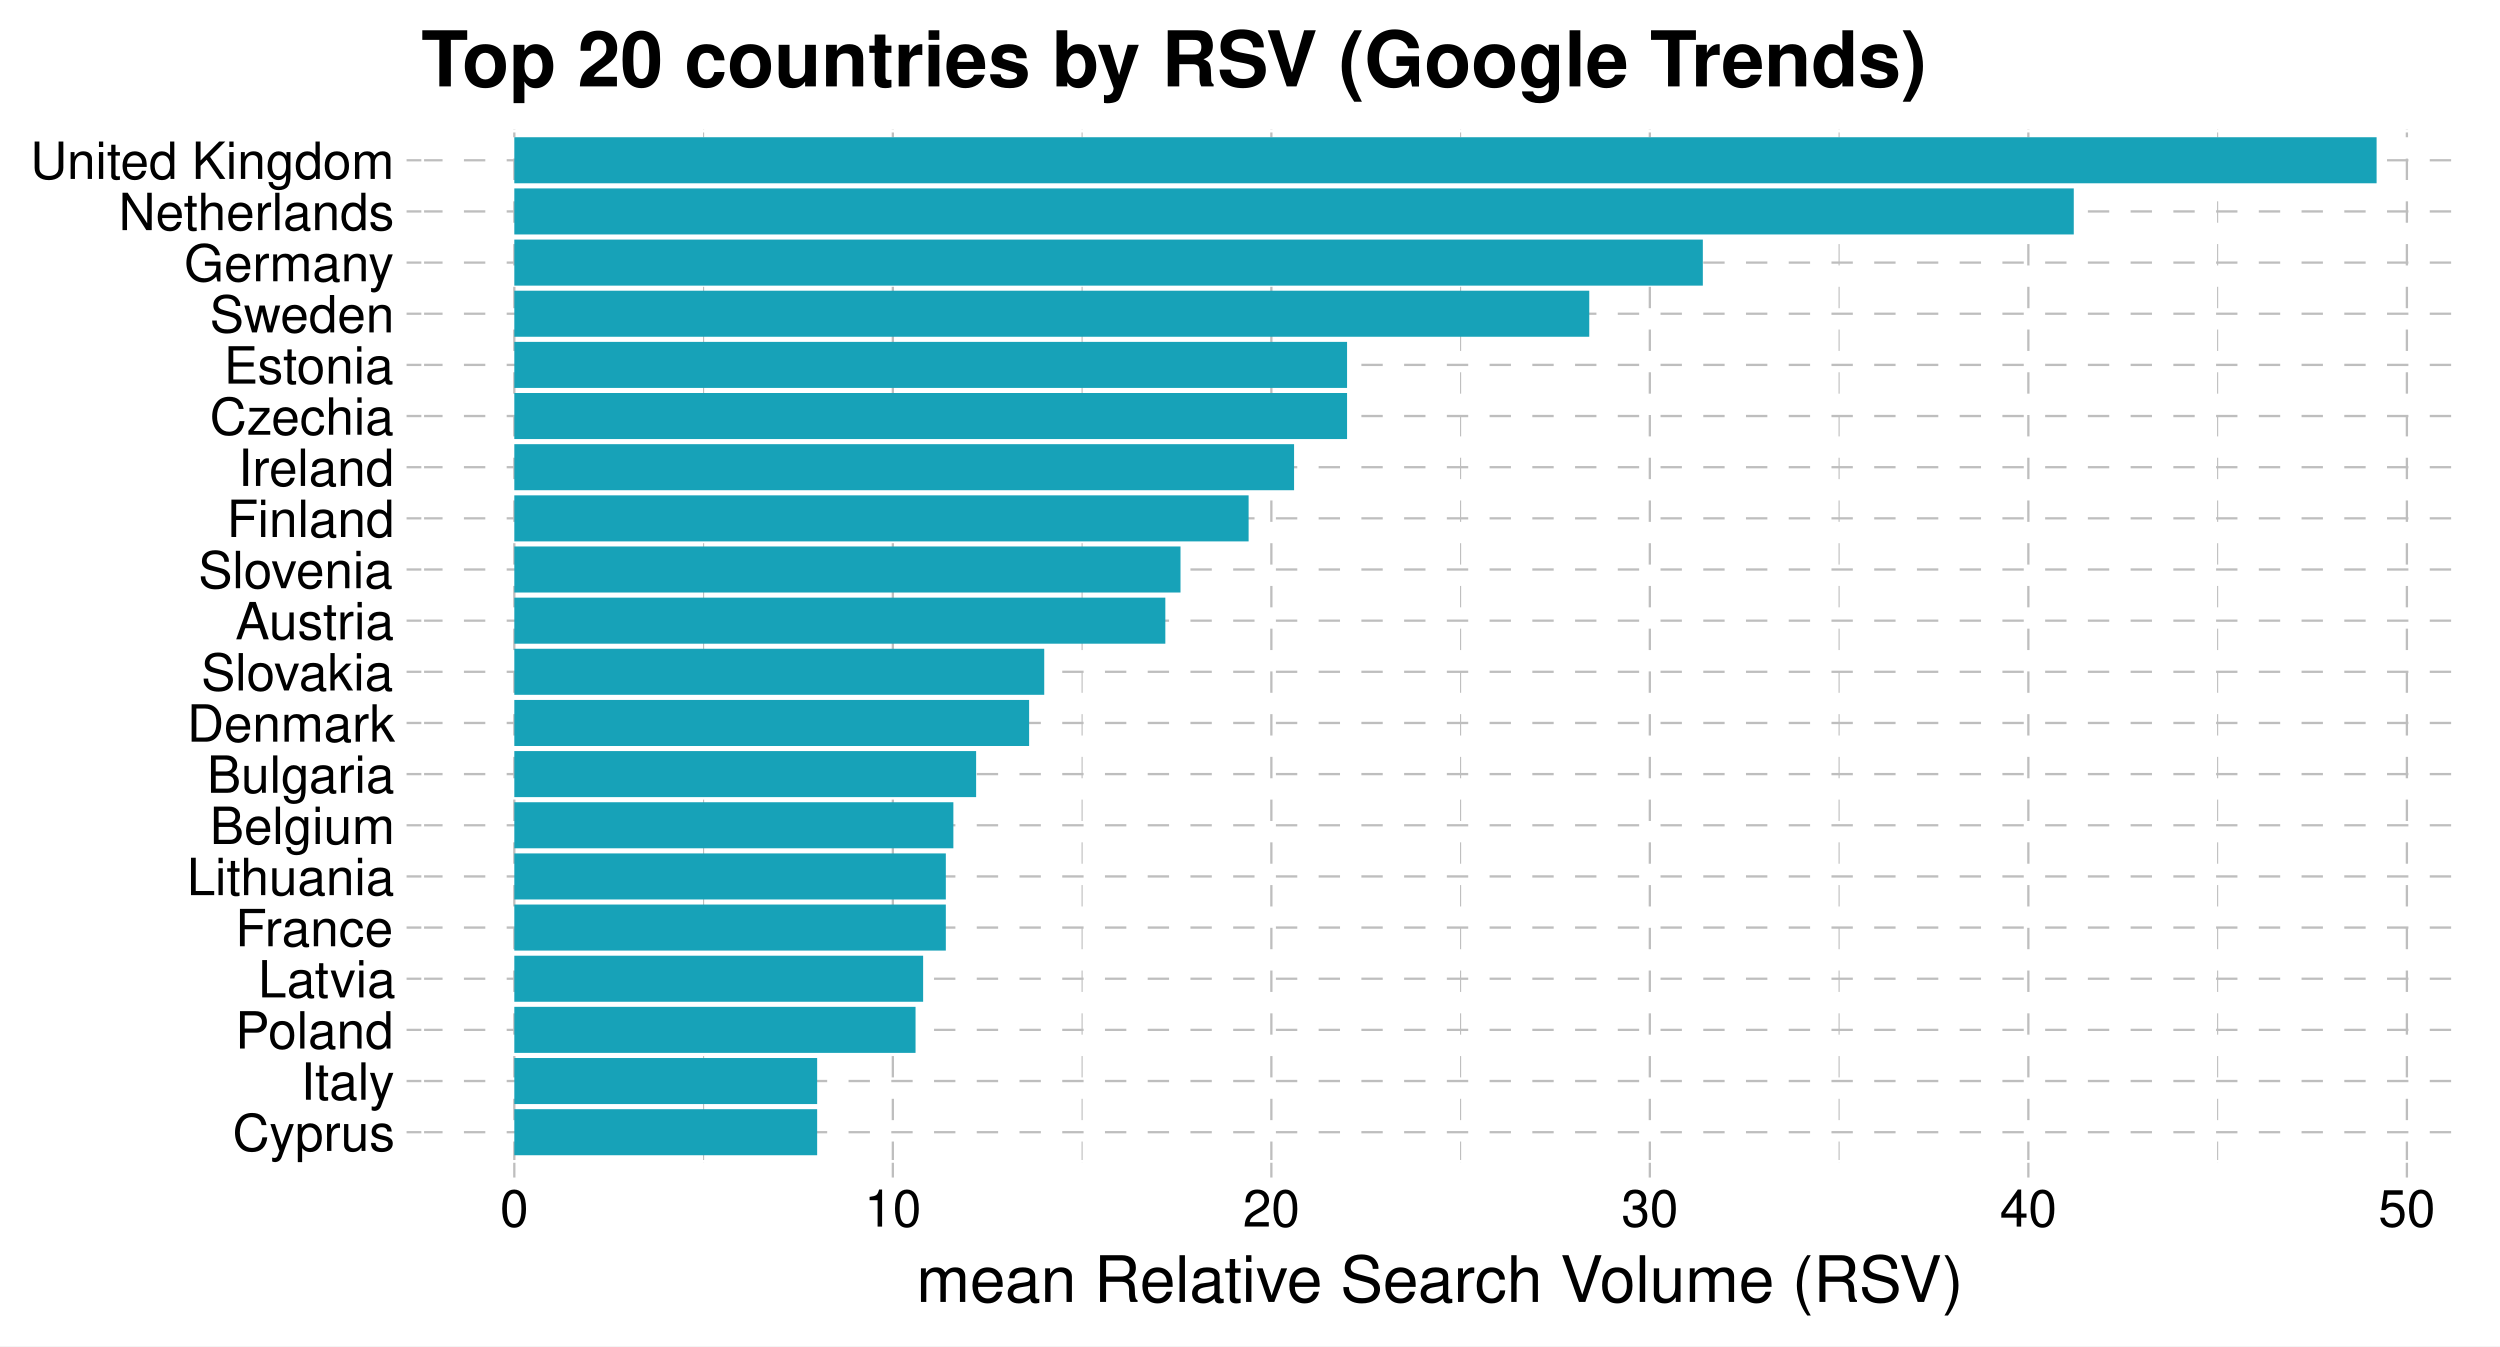
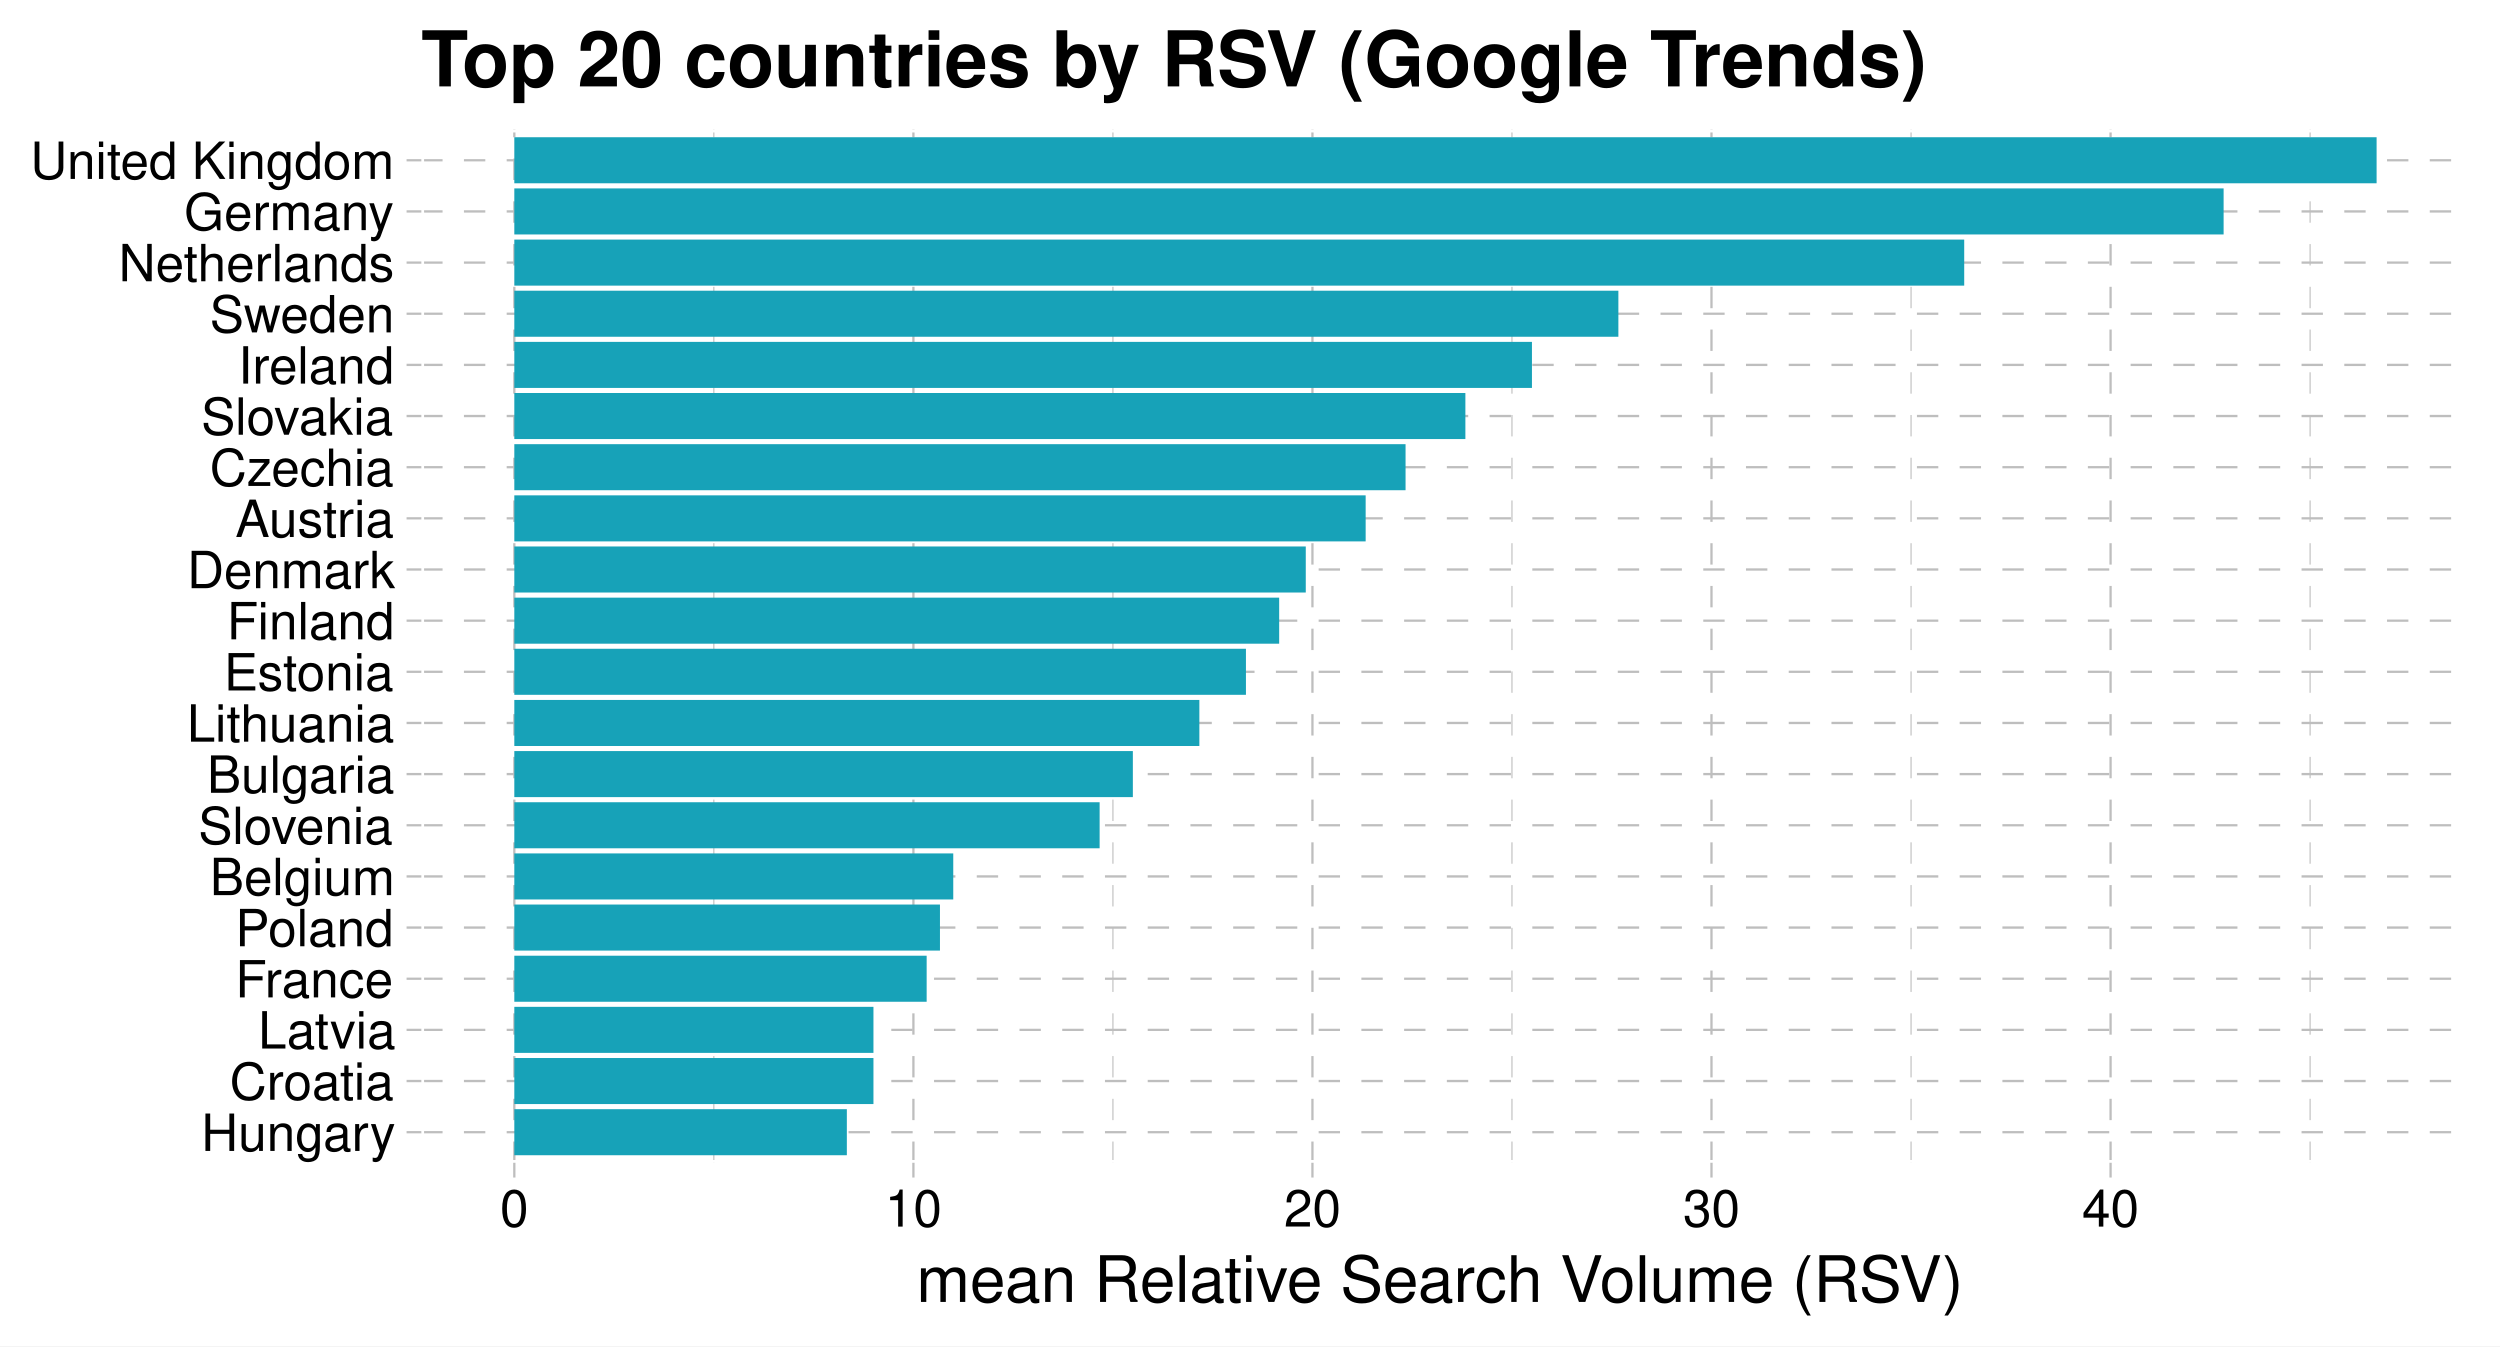
<svg xmlns="http://www.w3.org/2000/svg" viewBox="0 0 468.00 252.00">
  <defs>
    <style type="text/css">
    line, polyline, polygon, path, rect, circle {
      fill: none;
      stroke: #000000;
      stroke-linecap: round;
      stroke-linejoin: round;
      stroke-miterlimit: 10.00;
    }
  </style>
  </defs>
  <rect width="100%" height="100%" style="stroke: none; fill: #FFFFFF;" />
  <rect x="0.00" y="0.00" width="468.00" height="252.00" style="stroke-width: 1.07; stroke: none; fill: #FFFFFF;" />
  <defs>
    <clipPath id="cpNzguODV8NDYyLjMzfDIxNy42OXwyNC4yNg==">
      <rect x="78.85" y="24.26" width="383.48" height="193.43" />
    </clipPath>
  </defs>
  <rect x="78.85" y="24.26" width="383.48" height="193.43" style="stroke-width: 1.07; stroke: #FFFFFF;" clip-path="url(#cpNzguODV8NDYyLjMzfDIxNy42OXwyNC4yNg==)" />
-   <polyline points="131.71,217.69 131.71,24.26 " style="stroke-width: 0.21; stroke: #BEBEBE; stroke-dasharray: 4.00,4.00; stroke-linecap: butt;" clip-path="url(#cpNzguODV8NDYyLjMzfDIxNy42OXwyNC4yNg==)" />
-   <polyline points="202.57,217.69 202.57,24.26 " style="stroke-width: 0.21; stroke: #BEBEBE; stroke-dasharray: 4.00,4.00; stroke-linecap: butt;" clip-path="url(#cpNzguODV8NDYyLjMzfDIxNy42OXwyNC4yNg==)" />
-   <polyline points="273.42,217.69 273.42,24.26 " style="stroke-width: 0.21; stroke: #BEBEBE; stroke-dasharray: 4.00,4.00; stroke-linecap: butt;" clip-path="url(#cpNzguODV8NDYyLjMzfDIxNy42OXwyNC4yNg==)" />
-   <polyline points="344.28,217.69 344.28,24.26 " style="stroke-width: 0.21; stroke: #BEBEBE; stroke-dasharray: 4.00,4.00; stroke-linecap: butt;" clip-path="url(#cpNzguODV8NDYyLjMzfDIxNy42OXwyNC4yNg==)" />
-   <polyline points="415.14,217.69 415.14,24.26 " style="stroke-width: 0.21; stroke: #BEBEBE; stroke-dasharray: 4.00,4.00; stroke-linecap: butt;" clip-path="url(#cpNzguODV8NDYyLjMzfDIxNy42OXwyNC4yNg==)" />
+   <polyline points="133.63,217.69 133.63,24.26 " style="stroke-width: 0.21; stroke: #BEBEBE; stroke-dasharray: 4.00,4.00; stroke-linecap: butt;" clip-path="url(#cpNzguODV8NDYyLjMzfDIxNy42OXwyNC4yNg==)" />
+   <polyline points="208.34,217.69 208.34,24.26 " style="stroke-width: 0.21; stroke: #BEBEBE; stroke-dasharray: 4.00,4.00; stroke-linecap: butt;" clip-path="url(#cpNzguODV8NDYyLjMzfDIxNy42OXwyNC4yNg==)" />
+   <polyline points="283.04,217.69 283.04,24.26 " style="stroke-width: 0.21; stroke: #BEBEBE; stroke-dasharray: 4.00,4.00; stroke-linecap: butt;" clip-path="url(#cpNzguODV8NDYyLjMzfDIxNy42OXwyNC4yNg==)" />
+   <polyline points="357.75,217.69 357.75,24.26 " style="stroke-width: 0.21; stroke: #BEBEBE; stroke-dasharray: 4.00,4.00; stroke-linecap: butt;" clip-path="url(#cpNzguODV8NDYyLjMzfDIxNy42OXwyNC4yNg==)" />
+   <polyline points="432.45,217.69 432.45,24.26 " style="stroke-width: 0.21; stroke: #BEBEBE; stroke-dasharray: 4.00,4.00; stroke-linecap: butt;" clip-path="url(#cpNzguODV8NDYyLjMzfDIxNy42OXwyNC4yNg==)" />
  <polyline points="78.85,211.95 462.33,211.95 " style="stroke-width: 0.43; stroke: #BEBEBE; stroke-dasharray: 4.00,4.00; stroke-linecap: butt;" clip-path="url(#cpNzguODV8NDYyLjMzfDIxNy42OXwyNC4yNg==)" />
  <polyline points="78.85,202.37 462.33,202.37 " style="stroke-width: 0.43; stroke: #BEBEBE; stroke-dasharray: 4.00,4.00; stroke-linecap: butt;" clip-path="url(#cpNzguODV8NDYyLjMzfDIxNy42OXwyNC4yNg==)" />
  <polyline points="78.85,192.79 462.33,192.79 " style="stroke-width: 0.43; stroke: #BEBEBE; stroke-dasharray: 4.00,4.00; stroke-linecap: butt;" clip-path="url(#cpNzguODV8NDYyLjMzfDIxNy42OXwyNC4yNg==)" />
  <polyline points="78.85,183.22 462.33,183.22 " style="stroke-width: 0.43; stroke: #BEBEBE; stroke-dasharray: 4.00,4.00; stroke-linecap: butt;" clip-path="url(#cpNzguODV8NDYyLjMzfDIxNy42OXwyNC4yNg==)" />
  <polyline points="78.85,173.64 462.33,173.64 " style="stroke-width: 0.43; stroke: #BEBEBE; stroke-dasharray: 4.00,4.00; stroke-linecap: butt;" clip-path="url(#cpNzguODV8NDYyLjMzfDIxNy42OXwyNC4yNg==)" />
  <polyline points="78.85,164.07 462.33,164.07 " style="stroke-width: 0.43; stroke: #BEBEBE; stroke-dasharray: 4.00,4.00; stroke-linecap: butt;" clip-path="url(#cpNzguODV8NDYyLjMzfDIxNy42OXwyNC4yNg==)" />
  <polyline points="78.85,154.49 462.33,154.49 " style="stroke-width: 0.43; stroke: #BEBEBE; stroke-dasharray: 4.00,4.00; stroke-linecap: butt;" clip-path="url(#cpNzguODV8NDYyLjMzfDIxNy42OXwyNC4yNg==)" />
  <polyline points="78.85,144.91 462.33,144.91 " style="stroke-width: 0.43; stroke: #BEBEBE; stroke-dasharray: 4.00,4.00; stroke-linecap: butt;" clip-path="url(#cpNzguODV8NDYyLjMzfDIxNy42OXwyNC4yNg==)" />
  <polyline points="78.85,135.34 462.33,135.34 " style="stroke-width: 0.43; stroke: #BEBEBE; stroke-dasharray: 4.00,4.00; stroke-linecap: butt;" clip-path="url(#cpNzguODV8NDYyLjMzfDIxNy42OXwyNC4yNg==)" />
  <polyline points="78.85,125.76 462.33,125.76 " style="stroke-width: 0.43; stroke: #BEBEBE; stroke-dasharray: 4.00,4.00; stroke-linecap: butt;" clip-path="url(#cpNzguODV8NDYyLjMzfDIxNy42OXwyNC4yNg==)" />
  <polyline points="78.85,116.19 462.33,116.19 " style="stroke-width: 0.43; stroke: #BEBEBE; stroke-dasharray: 4.00,4.00; stroke-linecap: butt;" clip-path="url(#cpNzguODV8NDYyLjMzfDIxNy42OXwyNC4yNg==)" />
  <polyline points="78.85,106.61 462.33,106.61 " style="stroke-width: 0.43; stroke: #BEBEBE; stroke-dasharray: 4.00,4.00; stroke-linecap: butt;" clip-path="url(#cpNzguODV8NDYyLjMzfDIxNy42OXwyNC4yNg==)" />
  <polyline points="78.85,97.03 462.33,97.03 " style="stroke-width: 0.43; stroke: #BEBEBE; stroke-dasharray: 4.00,4.00; stroke-linecap: butt;" clip-path="url(#cpNzguODV8NDYyLjMzfDIxNy42OXwyNC4yNg==)" />
  <polyline points="78.85,87.46 462.33,87.46 " style="stroke-width: 0.43; stroke: #BEBEBE; stroke-dasharray: 4.00,4.00; stroke-linecap: butt;" clip-path="url(#cpNzguODV8NDYyLjMzfDIxNy42OXwyNC4yNg==)" />
  <polyline points="78.85,77.88 462.33,77.88 " style="stroke-width: 0.43; stroke: #BEBEBE; stroke-dasharray: 4.00,4.00; stroke-linecap: butt;" clip-path="url(#cpNzguODV8NDYyLjMzfDIxNy42OXwyNC4yNg==)" />
  <polyline points="78.85,68.31 462.33,68.31 " style="stroke-width: 0.43; stroke: #BEBEBE; stroke-dasharray: 4.00,4.00; stroke-linecap: butt;" clip-path="url(#cpNzguODV8NDYyLjMzfDIxNy42OXwyNC4yNg==)" />
  <polyline points="78.85,58.73 462.33,58.73 " style="stroke-width: 0.43; stroke: #BEBEBE; stroke-dasharray: 4.00,4.00; stroke-linecap: butt;" clip-path="url(#cpNzguODV8NDYyLjMzfDIxNy42OXwyNC4yNg==)" />
  <polyline points="78.85,49.16 462.33,49.16 " style="stroke-width: 0.43; stroke: #BEBEBE; stroke-dasharray: 4.00,4.00; stroke-linecap: butt;" clip-path="url(#cpNzguODV8NDYyLjMzfDIxNy42OXwyNC4yNg==)" />
  <polyline points="78.85,39.58 462.33,39.58 " style="stroke-width: 0.43; stroke: #BEBEBE; stroke-dasharray: 4.00,4.00; stroke-linecap: butt;" clip-path="url(#cpNzguODV8NDYyLjMzfDIxNy42OXwyNC4yNg==)" />
  <polyline points="78.85,30.00 462.33,30.00 " style="stroke-width: 0.43; stroke: #BEBEBE; stroke-dasharray: 4.00,4.00; stroke-linecap: butt;" clip-path="url(#cpNzguODV8NDYyLjMzfDIxNy42OXwyNC4yNg==)" />
  <polyline points="96.28,217.69 96.28,24.26 " style="stroke-width: 0.43; stroke: #BEBEBE; stroke-dasharray: 4.00,4.00; stroke-linecap: butt;" clip-path="url(#cpNzguODV8NDYyLjMzfDIxNy42OXwyNC4yNg==)" />
-   <polyline points="167.14,217.69 167.14,24.26 " style="stroke-width: 0.43; stroke: #BEBEBE; stroke-dasharray: 4.00,4.00; stroke-linecap: butt;" clip-path="url(#cpNzguODV8NDYyLjMzfDIxNy42OXwyNC4yNg==)" />
-   <polyline points="238.00,217.69 238.00,24.26 " style="stroke-width: 0.43; stroke: #BEBEBE; stroke-dasharray: 4.00,4.00; stroke-linecap: butt;" clip-path="url(#cpNzguODV8NDYyLjMzfDIxNy42OXwyNC4yNg==)" />
-   <polyline points="308.85,217.69 308.85,24.26 " style="stroke-width: 0.43; stroke: #BEBEBE; stroke-dasharray: 4.00,4.00; stroke-linecap: butt;" clip-path="url(#cpNzguODV8NDYyLjMzfDIxNy42OXwyNC4yNg==)" />
-   <polyline points="379.71,217.69 379.71,24.26 " style="stroke-width: 0.43; stroke: #BEBEBE; stroke-dasharray: 4.00,4.00; stroke-linecap: butt;" clip-path="url(#cpNzguODV8NDYyLjMzfDIxNy42OXwyNC4yNg==)" />
-   <polyline points="450.57,217.69 450.57,24.26 " style="stroke-width: 0.43; stroke: #BEBEBE; stroke-dasharray: 4.00,4.00; stroke-linecap: butt;" clip-path="url(#cpNzguODV8NDYyLjMzfDIxNy42OXwyNC4yNg==)" />
-   <rect x="96.28" y="207.64" width="56.69" height="8.62" style="stroke-width: 1.07; stroke: none; stroke-linecap: butt; fill: #17A2B8;" clip-path="url(#cpNzguODV8NDYyLjMzfDIxNy42OXwyNC4yNg==)" />
-   <rect x="96.28" y="198.06" width="56.69" height="8.62" style="stroke-width: 1.07; stroke: none; stroke-linecap: butt; fill: #17A2B8;" clip-path="url(#cpNzguODV8NDYyLjMzfDIxNy42OXwyNC4yNg==)" />
-   <rect x="96.28" y="188.48" width="75.11" height="8.62" style="stroke-width: 1.07; stroke: none; stroke-linecap: butt; fill: #17A2B8;" clip-path="url(#cpNzguODV8NDYyLjMzfDIxNy42OXwyNC4yNg==)" />
-   <rect x="96.28" y="178.91" width="76.53" height="8.62" style="stroke-width: 1.07; stroke: none; stroke-linecap: butt; fill: #17A2B8;" clip-path="url(#cpNzguODV8NDYyLjMzfDIxNy42OXwyNC4yNg==)" />
-   <rect x="96.28" y="169.33" width="80.78" height="8.62" style="stroke-width: 1.07; stroke: none; stroke-linecap: butt; fill: #17A2B8;" clip-path="url(#cpNzguODV8NDYyLjMzfDIxNy42OXwyNC4yNg==)" />
-   <rect x="96.28" y="159.76" width="80.78" height="8.62" style="stroke-width: 1.07; stroke: none; stroke-linecap: butt; fill: #17A2B8;" clip-path="url(#cpNzguODV8NDYyLjMzfDIxNy42OXwyNC4yNg==)" />
-   <rect x="96.28" y="150.18" width="82.19" height="8.62" style="stroke-width: 1.07; stroke: none; stroke-linecap: butt; fill: #17A2B8;" clip-path="url(#cpNzguODV8NDYyLjMzfDIxNy42OXwyNC4yNg==)" />
-   <rect x="96.28" y="140.60" width="86.45" height="8.62" style="stroke-width: 1.07; stroke: none; stroke-linecap: butt; fill: #17A2B8;" clip-path="url(#cpNzguODV8NDYyLjMzfDIxNy42OXwyNC4yNg==)" />
-   <rect x="96.28" y="131.03" width="96.37" height="8.62" style="stroke-width: 1.07; stroke: none; stroke-linecap: butt; fill: #17A2B8;" clip-path="url(#cpNzguODV8NDYyLjMzfDIxNy42OXwyNC4yNg==)" />
-   <rect x="96.28" y="121.45" width="99.20" height="8.62" style="stroke-width: 1.07; stroke: none; stroke-linecap: butt; fill: #17A2B8;" clip-path="url(#cpNzguODV8NDYyLjMzfDIxNy42OXwyNC4yNg==)" />
-   <rect x="96.28" y="111.88" width="121.87" height="8.62" style="stroke-width: 1.07; stroke: none; stroke-linecap: butt; fill: #17A2B8;" clip-path="url(#cpNzguODV8NDYyLjMzfDIxNy42OXwyNC4yNg==)" />
-   <rect x="96.28" y="102.30" width="124.71" height="8.62" style="stroke-width: 1.07; stroke: none; stroke-linecap: butt; fill: #17A2B8;" clip-path="url(#cpNzguODV8NDYyLjMzfDIxNy42OXwyNC4yNg==)" />
-   <rect x="96.28" y="92.73" width="137.46" height="8.62" style="stroke-width: 1.07; stroke: none; stroke-linecap: butt; fill: #17A2B8;" clip-path="url(#cpNzguODV8NDYyLjMzfDIxNy42OXwyNC4yNg==)" />
-   <rect x="96.28" y="83.15" width="145.97" height="8.62" style="stroke-width: 1.07; stroke: none; stroke-linecap: butt; fill: #17A2B8;" clip-path="url(#cpNzguODV8NDYyLjMzfDIxNy42OXwyNC4yNg==)" />
-   <rect x="96.28" y="73.57" width="155.89" height="8.62" style="stroke-width: 1.07; stroke: none; stroke-linecap: butt; fill: #17A2B8;" clip-path="url(#cpNzguODV8NDYyLjMzfDIxNy42OXwyNC4yNg==)" />
-   <rect x="96.28" y="64.00" width="155.89" height="8.62" style="stroke-width: 1.07; stroke: none; stroke-linecap: butt; fill: #17A2B8;" clip-path="url(#cpNzguODV8NDYyLjMzfDIxNy42OXwyNC4yNg==)" />
-   <rect x="96.28" y="54.42" width="201.23" height="8.62" style="stroke-width: 1.07; stroke: none; stroke-linecap: butt; fill: #17A2B8;" clip-path="url(#cpNzguODV8NDYyLjMzfDIxNy42OXwyNC4yNg==)" />
-   <rect x="96.28" y="44.85" width="222.49" height="8.62" style="stroke-width: 1.07; stroke: none; stroke-linecap: butt; fill: #17A2B8;" clip-path="url(#cpNzguODV8NDYyLjMzfDIxNy42OXwyNC4yNg==)" />
-   <rect x="96.28" y="35.27" width="291.93" height="8.62" style="stroke-width: 1.07; stroke: none; stroke-linecap: butt; fill: #17A2B8;" clip-path="url(#cpNzguODV8NDYyLjMzfDIxNy42OXwyNC4yNg==)" />
+   <polyline points="170.99,217.69 170.99,24.26 " style="stroke-width: 0.43; stroke: #BEBEBE; stroke-dasharray: 4.00,4.00; stroke-linecap: butt;" clip-path="url(#cpNzguODV8NDYyLjMzfDIxNy42OXwyNC4yNg==)" />
+   <polyline points="245.69,217.69 245.69,24.26 " style="stroke-width: 0.43; stroke: #BEBEBE; stroke-dasharray: 4.00,4.00; stroke-linecap: butt;" clip-path="url(#cpNzguODV8NDYyLjMzfDIxNy42OXwyNC4yNg==)" />
+   <polyline points="320.39,217.69 320.39,24.26 " style="stroke-width: 0.43; stroke: #BEBEBE; stroke-dasharray: 4.00,4.00; stroke-linecap: butt;" clip-path="url(#cpNzguODV8NDYyLjMzfDIxNy42OXwyNC4yNg==)" />
+   <polyline points="395.10,217.69 395.10,24.26 " style="stroke-width: 0.43; stroke: #BEBEBE; stroke-dasharray: 4.00,4.00; stroke-linecap: butt;" clip-path="url(#cpNzguODV8NDYyLjMzfDIxNy42OXwyNC4yNg==)" />
+   <rect x="96.28" y="207.64" width="62.25" height="8.62" style="stroke-width: 1.07; stroke: none; stroke-linecap: butt; fill: #17A2B8;" clip-path="url(#cpNzguODV8NDYyLjMzfDIxNy42OXwyNC4yNg==)" />
+   <rect x="96.28" y="198.06" width="67.23" height="8.62" style="stroke-width: 1.07; stroke: none; stroke-linecap: butt; fill: #17A2B8;" clip-path="url(#cpNzguODV8NDYyLjMzfDIxNy42OXwyNC4yNg==)" />
+   <rect x="96.28" y="188.48" width="67.23" height="8.62" style="stroke-width: 1.07; stroke: none; stroke-linecap: butt; fill: #17A2B8;" clip-path="url(#cpNzguODV8NDYyLjMzfDIxNy42OXwyNC4yNg==)" />
+   <rect x="96.28" y="178.91" width="77.19" height="8.62" style="stroke-width: 1.07; stroke: none; stroke-linecap: butt; fill: #17A2B8;" clip-path="url(#cpNzguODV8NDYyLjMzfDIxNy42OXwyNC4yNg==)" />
+   <rect x="96.28" y="169.33" width="79.68" height="8.62" style="stroke-width: 1.07; stroke: none; stroke-linecap: butt; fill: #17A2B8;" clip-path="url(#cpNzguODV8NDYyLjMzfDIxNy42OXwyNC4yNg==)" />
+   <rect x="96.28" y="159.76" width="82.17" height="8.62" style="stroke-width: 1.07; stroke: none; stroke-linecap: butt; fill: #17A2B8;" clip-path="url(#cpNzguODV8NDYyLjMzfDIxNy42OXwyNC4yNg==)" />
+   <rect x="96.28" y="150.18" width="109.57" height="8.62" style="stroke-width: 1.07; stroke: none; stroke-linecap: butt; fill: #17A2B8;" clip-path="url(#cpNzguODV8NDYyLjMzfDIxNy42OXwyNC4yNg==)" />
+   <rect x="96.28" y="140.60" width="115.79" height="8.62" style="stroke-width: 1.07; stroke: none; stroke-linecap: butt; fill: #17A2B8;" clip-path="url(#cpNzguODV8NDYyLjMzfDIxNy42OXwyNC4yNg==)" />
+   <rect x="96.28" y="131.03" width="128.24" height="8.62" style="stroke-width: 1.07; stroke: none; stroke-linecap: butt; fill: #17A2B8;" clip-path="url(#cpNzguODV8NDYyLjMzfDIxNy42OXwyNC4yNg==)" />
+   <rect x="96.28" y="121.45" width="136.96" height="8.62" style="stroke-width: 1.07; stroke: none; stroke-linecap: butt; fill: #17A2B8;" clip-path="url(#cpNzguODV8NDYyLjMzfDIxNy42OXwyNC4yNg==)" />
+   <rect x="96.28" y="111.88" width="143.18" height="8.62" style="stroke-width: 1.07; stroke: none; stroke-linecap: butt; fill: #17A2B8;" clip-path="url(#cpNzguODV8NDYyLjMzfDIxNy42OXwyNC4yNg==)" />
+   <rect x="96.28" y="102.30" width="148.16" height="8.62" style="stroke-width: 1.07; stroke: none; stroke-linecap: butt; fill: #17A2B8;" clip-path="url(#cpNzguODV8NDYyLjMzfDIxNy42OXwyNC4yNg==)" />
+   <rect x="96.28" y="92.73" width="159.37" height="8.62" style="stroke-width: 1.07; stroke: none; stroke-linecap: butt; fill: #17A2B8;" clip-path="url(#cpNzguODV8NDYyLjMzfDIxNy42OXwyNC4yNg==)" />
+   <rect x="96.28" y="83.15" width="166.84" height="8.62" style="stroke-width: 1.07; stroke: none; stroke-linecap: butt; fill: #17A2B8;" clip-path="url(#cpNzguODV8NDYyLjMzfDIxNy42OXwyNC4yNg==)" />
+   <rect x="96.28" y="73.57" width="178.04" height="8.62" style="stroke-width: 1.07; stroke: none; stroke-linecap: butt; fill: #17A2B8;" clip-path="url(#cpNzguODV8NDYyLjMzfDIxNy42OXwyNC4yNg==)" />
+   <rect x="96.28" y="64.00" width="190.50" height="8.62" style="stroke-width: 1.07; stroke: none; stroke-linecap: butt; fill: #17A2B8;" clip-path="url(#cpNzguODV8NDYyLjMzfDIxNy42OXwyNC4yNg==)" />
+   <rect x="96.28" y="54.42" width="206.68" height="8.62" style="stroke-width: 1.07; stroke: none; stroke-linecap: butt; fill: #17A2B8;" clip-path="url(#cpNzguODV8NDYyLjMzfDIxNy42OXwyNC4yNg==)" />
+   <rect x="96.28" y="44.85" width="271.42" height="8.62" style="stroke-width: 1.07; stroke: none; stroke-linecap: butt; fill: #17A2B8;" clip-path="url(#cpNzguODV8NDYyLjMzfDIxNy42OXwyNC4yNg==)" />
+   <rect x="96.28" y="35.27" width="319.98" height="8.62" style="stroke-width: 1.07; stroke: none; stroke-linecap: butt; fill: #17A2B8;" clip-path="url(#cpNzguODV8NDYyLjMzfDIxNy42OXwyNC4yNg==)" />
  <rect x="96.28" y="25.69" width="348.62" height="8.62" style="stroke-width: 1.07; stroke: none; stroke-linecap: butt; fill: #17A2B8;" clip-path="url(#cpNzguODV8NDYyLjMzfDIxNy42OXwyNC4yNg==)" />
  <rect x="78.85" y="24.26" width="383.48" height="193.43" style="stroke-width: 1.07; stroke: #FFFFFF;" clip-path="url(#cpNzguODV8NDYyLjMzfDIxNy42OXwyNC4yNg==)" />
  <defs>
    <clipPath id="cpMC4wMHw0NjguMDB8MjUyLjAwfDAuMDA=">
      <rect x="0.00" y="0.00" width="468.00" height="252.00" />
    </clipPath>
  </defs>
  <g clip-path="url(#cpMC4wMHw0NjguMDB8MjUyLjAwfDAuMDA=)">
-     <text x="43.54" y="215.45" style="font-size: 9.60px; font-family: Nimbus Sans L;" textLength="30.38px" lengthAdjust="spacingAndGlyphs">Cyprus</text>
+     <text x="37.66" y="215.45" style="font-size: 9.60px; font-family: Nimbus Sans L;" textLength="36.25px" lengthAdjust="spacingAndGlyphs">Hungary</text>
  </g>
  <g clip-path="url(#cpMC4wMHw0NjguMDB8MjUyLjAwfDAuMDA=)">
-     <text x="56.32" y="205.87" style="font-size: 9.60px; font-family: Nimbus Sans L;" textLength="17.59px" lengthAdjust="spacingAndGlyphs">Italy</text>
+     <text x="43.00" y="205.87" style="font-size: 9.60px; font-family: Nimbus Sans L;" textLength="30.92px" lengthAdjust="spacingAndGlyphs">Croatia</text>
  </g>
  <g clip-path="url(#cpMC4wMHw0NjguMDB8MjUyLjAwfDAuMDA=)">
-     <text x="44.05" y="196.29" style="font-size: 9.60px; font-family: Nimbus Sans L;" textLength="29.87px" lengthAdjust="spacingAndGlyphs">Poland</text>
+     <text x="48.32" y="196.29" style="font-size: 9.60px; font-family: Nimbus Sans L;" textLength="25.60px" lengthAdjust="spacingAndGlyphs">Latvia</text>
  </g>
  <g clip-path="url(#cpMC4wMHw0NjguMDB8MjUyLjAwfDAuMDA=)">
-     <text x="48.32" y="186.72" style="font-size: 9.60px; font-family: Nimbus Sans L;" textLength="25.60px" lengthAdjust="spacingAndGlyphs">Latvia</text>
+     <text x="44.06" y="186.72" style="font-size: 9.60px; font-family: Nimbus Sans L;" textLength="29.86px" lengthAdjust="spacingAndGlyphs">France</text>
  </g>
  <g clip-path="url(#cpMC4wMHw0NjguMDB8MjUyLjAwfDAuMDA=)">
-     <text x="44.06" y="177.14" style="font-size: 9.60px; font-family: Nimbus Sans L;" textLength="29.86px" lengthAdjust="spacingAndGlyphs">France</text>
+     <text x="44.05" y="177.14" style="font-size: 9.60px; font-family: Nimbus Sans L;" textLength="29.87px" lengthAdjust="spacingAndGlyphs">Poland</text>
  </g>
  <g clip-path="url(#cpMC4wMHw0NjguMDB8MjUyLjAwfDAuMDA=)">
-     <text x="34.99" y="167.57" style="font-size: 9.60px; font-family: Nimbus Sans L;" textLength="38.93px" lengthAdjust="spacingAndGlyphs">Lithuania</text>
+     <text x="39.27" y="167.57" style="font-size: 9.60px; font-family: Nimbus Sans L;" textLength="34.65px" lengthAdjust="spacingAndGlyphs">Belgium</text>
  </g>
  <g clip-path="url(#cpMC4wMHw0NjguMDB8MjUyLjAwfDAuMDA=)">
-     <text x="39.27" y="157.99" style="font-size: 9.60px; font-family: Nimbus Sans L;" textLength="34.65px" lengthAdjust="spacingAndGlyphs">Belgium</text>
+     <text x="37.13" y="157.99" style="font-size: 9.60px; font-family: Nimbus Sans L;" textLength="36.79px" lengthAdjust="spacingAndGlyphs">Slovenia</text>
  </g>
  <g clip-path="url(#cpMC4wMHw0NjguMDB8MjUyLjAwfDAuMDA=)">
    <text x="38.73" y="148.41" style="font-size: 9.60px; font-family: Nimbus Sans L;" textLength="35.19px" lengthAdjust="spacingAndGlyphs">Bulgaria</text>
  </g>
  <g clip-path="url(#cpMC4wMHw0NjguMDB8MjUyLjAwfDAuMDA=)">
-     <text x="35.01" y="138.84" style="font-size: 9.60px; font-family: Nimbus Sans L;" textLength="38.91px" lengthAdjust="spacingAndGlyphs">Denmark</text>
+     <text x="34.99" y="138.84" style="font-size: 9.60px; font-family: Nimbus Sans L;" textLength="38.93px" lengthAdjust="spacingAndGlyphs">Lithuania</text>
  </g>
  <g clip-path="url(#cpMC4wMHw0NjguMDB8MjUyLjAwfDAuMDA=)">
-     <text x="37.66" y="129.26" style="font-size: 9.60px; font-family: Nimbus Sans L;" textLength="36.25px" lengthAdjust="spacingAndGlyphs">Slovakia</text>
+     <text x="41.92" y="129.26" style="font-size: 9.60px; font-family: Nimbus Sans L;" textLength="32.00px" lengthAdjust="spacingAndGlyphs">Estonia</text>
  </g>
  <g clip-path="url(#cpMC4wMHw0NjguMDB8MjUyLjAwfDAuMDA=)">
-     <text x="44.06" y="119.69" style="font-size: 9.60px; font-family: Nimbus Sans L;" textLength="29.86px" lengthAdjust="spacingAndGlyphs">Austria</text>
+     <text x="42.46" y="119.69" style="font-size: 9.60px; font-family: Nimbus Sans L;" textLength="31.46px" lengthAdjust="spacingAndGlyphs">Finland</text>
  </g>
  <g clip-path="url(#cpMC4wMHw0NjguMDB8MjUyLjAwfDAuMDA=)">
-     <text x="37.13" y="110.11" style="font-size: 9.60px; font-family: Nimbus Sans L;" textLength="36.79px" lengthAdjust="spacingAndGlyphs">Slovenia</text>
+     <text x="35.01" y="110.11" style="font-size: 9.60px; font-family: Nimbus Sans L;" textLength="38.91px" lengthAdjust="spacingAndGlyphs">Denmark</text>
  </g>
  <g clip-path="url(#cpMC4wMHw0NjguMDB8MjUyLjAwfDAuMDA=)">
-     <text x="42.46" y="100.53" style="font-size: 9.60px; font-family: Nimbus Sans L;" textLength="31.46px" lengthAdjust="spacingAndGlyphs">Finland</text>
+     <text x="44.06" y="100.53" style="font-size: 9.60px; font-family: Nimbus Sans L;" textLength="29.86px" lengthAdjust="spacingAndGlyphs">Austria</text>
  </g>
  <g clip-path="url(#cpMC4wMHw0NjguMDB8MjUyLjAwfDAuMDA=)">
-     <text x="44.59" y="90.96" style="font-size: 9.60px; font-family: Nimbus Sans L;" textLength="29.33px" lengthAdjust="spacingAndGlyphs">Ireland</text>
+     <text x="39.27" y="90.96" style="font-size: 9.60px; font-family: Nimbus Sans L;" textLength="34.65px" lengthAdjust="spacingAndGlyphs">Czechia</text>
  </g>
  <g clip-path="url(#cpMC4wMHw0NjguMDB8MjUyLjAwfDAuMDA=)">
-     <text x="39.27" y="81.38" style="font-size: 9.60px; font-family: Nimbus Sans L;" textLength="34.65px" lengthAdjust="spacingAndGlyphs">Czechia</text>
+     <text x="37.66" y="81.38" style="font-size: 9.60px; font-family: Nimbus Sans L;" textLength="36.25px" lengthAdjust="spacingAndGlyphs">Slovakia</text>
  </g>
  <g clip-path="url(#cpMC4wMHw0NjguMDB8MjUyLjAwfDAuMDA=)">
-     <text x="41.92" y="71.81" style="font-size: 9.60px; font-family: Nimbus Sans L;" textLength="32.00px" lengthAdjust="spacingAndGlyphs">Estonia</text>
+     <text x="44.59" y="71.81" style="font-size: 9.60px; font-family: Nimbus Sans L;" textLength="29.33px" lengthAdjust="spacingAndGlyphs">Ireland</text>
  </g>
  <g clip-path="url(#cpMC4wMHw0NjguMDB8MjUyLjAwfDAuMDA=)">
    <text x="39.26" y="62.23" style="font-size: 9.60px; font-family: Nimbus Sans L;" textLength="34.66px" lengthAdjust="spacingAndGlyphs">Sweden</text>
  </g>
  <g clip-path="url(#cpMC4wMHw0NjguMDB8MjUyLjAwfDAuMDA=)">
-     <text x="34.47" y="52.66" style="font-size: 9.60px; font-family: Nimbus Sans L;" textLength="39.45px" lengthAdjust="spacingAndGlyphs">Germany</text>
+     <text x="22.20" y="52.66" style="font-size: 9.60px; font-family: Nimbus Sans L;" textLength="51.72px" lengthAdjust="spacingAndGlyphs">Netherlands</text>
  </g>
  <g clip-path="url(#cpMC4wMHw0NjguMDB8MjUyLjAwfDAuMDA=)">
-     <text x="22.20" y="43.08" style="font-size: 9.60px; font-family: Nimbus Sans L;" textLength="51.72px" lengthAdjust="spacingAndGlyphs">Netherlands</text>
+     <text x="34.47" y="43.08" style="font-size: 9.60px; font-family: Nimbus Sans L;" textLength="39.45px" lengthAdjust="spacingAndGlyphs">Germany</text>
  </g>
  <g clip-path="url(#cpMC4wMHw0NjguMDB8MjUyLjAwfDAuMDA=)">
    <text x="5.67" y="33.50" style="font-size: 9.60px; font-family: Nimbus Sans L;" textLength="68.25px" lengthAdjust="spacingAndGlyphs">United Kingdom</text>
  </g>
  <polyline points="76.11,211.95 78.85,211.95 " style="stroke-width: 0.43; stroke: #BEBEBE; stroke-linecap: butt;" clip-path="url(#cpMC4wMHw0NjguMDB8MjUyLjAwfDAuMDA=)" />
  <polyline points="76.11,202.37 78.85,202.37 " style="stroke-width: 0.43; stroke: #BEBEBE; stroke-linecap: butt;" clip-path="url(#cpMC4wMHw0NjguMDB8MjUyLjAwfDAuMDA=)" />
  <polyline points="76.11,192.79 78.85,192.79 " style="stroke-width: 0.43; stroke: #BEBEBE; stroke-linecap: butt;" clip-path="url(#cpMC4wMHw0NjguMDB8MjUyLjAwfDAuMDA=)" />
  <polyline points="76.11,183.22 78.85,183.22 " style="stroke-width: 0.43; stroke: #BEBEBE; stroke-linecap: butt;" clip-path="url(#cpMC4wMHw0NjguMDB8MjUyLjAwfDAuMDA=)" />
  <polyline points="76.11,173.64 78.85,173.64 " style="stroke-width: 0.43; stroke: #BEBEBE; stroke-linecap: butt;" clip-path="url(#cpMC4wMHw0NjguMDB8MjUyLjAwfDAuMDA=)" />
  <polyline points="76.11,164.07 78.85,164.07 " style="stroke-width: 0.43; stroke: #BEBEBE; stroke-linecap: butt;" clip-path="url(#cpMC4wMHw0NjguMDB8MjUyLjAwfDAuMDA=)" />
  <polyline points="76.11,154.49 78.85,154.49 " style="stroke-width: 0.43; stroke: #BEBEBE; stroke-linecap: butt;" clip-path="url(#cpMC4wMHw0NjguMDB8MjUyLjAwfDAuMDA=)" />
  <polyline points="76.11,144.91 78.85,144.91 " style="stroke-width: 0.43; stroke: #BEBEBE; stroke-linecap: butt;" clip-path="url(#cpMC4wMHw0NjguMDB8MjUyLjAwfDAuMDA=)" />
  <polyline points="76.11,135.34 78.85,135.34 " style="stroke-width: 0.43; stroke: #BEBEBE; stroke-linecap: butt;" clip-path="url(#cpMC4wMHw0NjguMDB8MjUyLjAwfDAuMDA=)" />
  <polyline points="76.11,125.76 78.85,125.76 " style="stroke-width: 0.43; stroke: #BEBEBE; stroke-linecap: butt;" clip-path="url(#cpMC4wMHw0NjguMDB8MjUyLjAwfDAuMDA=)" />
  <polyline points="76.11,116.19 78.85,116.19 " style="stroke-width: 0.43; stroke: #BEBEBE; stroke-linecap: butt;" clip-path="url(#cpMC4wMHw0NjguMDB8MjUyLjAwfDAuMDA=)" />
  <polyline points="76.11,106.61 78.85,106.61 " style="stroke-width: 0.43; stroke: #BEBEBE; stroke-linecap: butt;" clip-path="url(#cpMC4wMHw0NjguMDB8MjUyLjAwfDAuMDA=)" />
  <polyline points="76.11,97.03 78.85,97.03 " style="stroke-width: 0.43; stroke: #BEBEBE; stroke-linecap: butt;" clip-path="url(#cpMC4wMHw0NjguMDB8MjUyLjAwfDAuMDA=)" />
  <polyline points="76.11,87.46 78.85,87.46 " style="stroke-width: 0.43; stroke: #BEBEBE; stroke-linecap: butt;" clip-path="url(#cpMC4wMHw0NjguMDB8MjUyLjAwfDAuMDA=)" />
  <polyline points="76.11,77.88 78.85,77.88 " style="stroke-width: 0.43; stroke: #BEBEBE; stroke-linecap: butt;" clip-path="url(#cpMC4wMHw0NjguMDB8MjUyLjAwfDAuMDA=)" />
  <polyline points="76.11,68.31 78.85,68.31 " style="stroke-width: 0.43; stroke: #BEBEBE; stroke-linecap: butt;" clip-path="url(#cpMC4wMHw0NjguMDB8MjUyLjAwfDAuMDA=)" />
  <polyline points="76.11,58.73 78.85,58.73 " style="stroke-width: 0.43; stroke: #BEBEBE; stroke-linecap: butt;" clip-path="url(#cpMC4wMHw0NjguMDB8MjUyLjAwfDAuMDA=)" />
  <polyline points="76.11,49.16 78.85,49.16 " style="stroke-width: 0.43; stroke: #BEBEBE; stroke-linecap: butt;" clip-path="url(#cpMC4wMHw0NjguMDB8MjUyLjAwfDAuMDA=)" />
  <polyline points="76.11,39.58 78.85,39.58 " style="stroke-width: 0.43; stroke: #BEBEBE; stroke-linecap: butt;" clip-path="url(#cpMC4wMHw0NjguMDB8MjUyLjAwfDAuMDA=)" />
  <polyline points="76.11,30.00 78.85,30.00 " style="stroke-width: 0.43; stroke: #BEBEBE; stroke-linecap: butt;" clip-path="url(#cpMC4wMHw0NjguMDB8MjUyLjAwfDAuMDA=)" />
  <polyline points="96.28,220.43 96.28,217.69 " style="stroke-width: 0.43; stroke: #BEBEBE; stroke-linecap: butt;" clip-path="url(#cpMC4wMHw0NjguMDB8MjUyLjAwfDAuMDA=)" />
-   <polyline points="167.14,220.43 167.14,217.69 " style="stroke-width: 0.43; stroke: #BEBEBE; stroke-linecap: butt;" clip-path="url(#cpMC4wMHw0NjguMDB8MjUyLjAwfDAuMDA=)" />
-   <polyline points="238.00,220.43 238.00,217.69 " style="stroke-width: 0.43; stroke: #BEBEBE; stroke-linecap: butt;" clip-path="url(#cpMC4wMHw0NjguMDB8MjUyLjAwfDAuMDA=)" />
-   <polyline points="308.85,220.43 308.85,217.69 " style="stroke-width: 0.43; stroke: #BEBEBE; stroke-linecap: butt;" clip-path="url(#cpMC4wMHw0NjguMDB8MjUyLjAwfDAuMDA=)" />
-   <polyline points="379.71,220.43 379.71,217.69 " style="stroke-width: 0.43; stroke: #BEBEBE; stroke-linecap: butt;" clip-path="url(#cpMC4wMHw0NjguMDB8MjUyLjAwfDAuMDA=)" />
-   <polyline points="450.57,220.43 450.57,217.69 " style="stroke-width: 0.43; stroke: #BEBEBE; stroke-linecap: butt;" clip-path="url(#cpMC4wMHw0NjguMDB8MjUyLjAwfDAuMDA=)" />
+   <polyline points="170.99,220.43 170.99,217.69 " style="stroke-width: 0.43; stroke: #BEBEBE; stroke-linecap: butt;" clip-path="url(#cpMC4wMHw0NjguMDB8MjUyLjAwfDAuMDA=)" />
+   <polyline points="245.69,220.43 245.69,217.69 " style="stroke-width: 0.43; stroke: #BEBEBE; stroke-linecap: butt;" clip-path="url(#cpMC4wMHw0NjguMDB8MjUyLjAwfDAuMDA=)" />
+   <polyline points="320.39,220.43 320.39,217.69 " style="stroke-width: 0.43; stroke: #BEBEBE; stroke-linecap: butt;" clip-path="url(#cpMC4wMHw0NjguMDB8MjUyLjAwfDAuMDA=)" />
+   <polyline points="395.10,220.43 395.10,217.69 " style="stroke-width: 0.43; stroke: #BEBEBE; stroke-linecap: butt;" clip-path="url(#cpMC4wMHw0NjguMDB8MjUyLjAwfDAuMDA=)" />
  <g clip-path="url(#cpMC4wMHw0NjguMDB8MjUyLjAwfDAuMDA=)">
    <text x="93.61" y="229.62" style="font-size: 9.60px; font-family: Nimbus Sans L;" textLength="5.33px" lengthAdjust="spacingAndGlyphs">0</text>
  </g>
  <g clip-path="url(#cpMC4wMHw0NjguMDB8MjUyLjAwfDAuMDA=)">
-     <text x="161.80" y="229.62" style="font-size: 9.60px; font-family: Nimbus Sans L;" textLength="10.67px" lengthAdjust="spacingAndGlyphs">10</text>
+     <text x="165.65" y="229.62" style="font-size: 9.60px; font-family: Nimbus Sans L;" textLength="10.67px" lengthAdjust="spacingAndGlyphs">10</text>
  </g>
  <g clip-path="url(#cpMC4wMHw0NjguMDB8MjUyLjAwfDAuMDA=)">
-     <text x="232.66" y="229.62" style="font-size: 9.60px; font-family: Nimbus Sans L;" textLength="10.67px" lengthAdjust="spacingAndGlyphs">20</text>
+     <text x="240.36" y="229.62" style="font-size: 9.60px; font-family: Nimbus Sans L;" textLength="10.67px" lengthAdjust="spacingAndGlyphs">20</text>
  </g>
  <g clip-path="url(#cpMC4wMHw0NjguMDB8MjUyLjAwfDAuMDA=)">
-     <text x="303.52" y="229.62" style="font-size: 9.60px; font-family: Nimbus Sans L;" textLength="10.67px" lengthAdjust="spacingAndGlyphs">30</text>
+     <text x="315.06" y="229.62" style="font-size: 9.60px; font-family: Nimbus Sans L;" textLength="10.67px" lengthAdjust="spacingAndGlyphs">30</text>
  </g>
  <g clip-path="url(#cpMC4wMHw0NjguMDB8MjUyLjAwfDAuMDA=)">
-     <text x="374.38" y="229.62" style="font-size: 9.60px; font-family: Nimbus Sans L;" textLength="10.67px" lengthAdjust="spacingAndGlyphs">40</text>
-   </g>
-   <g clip-path="url(#cpMC4wMHw0NjguMDB8MjUyLjAwfDAuMDA=)">
-     <text x="445.23" y="229.62" style="font-size: 9.60px; font-family: Nimbus Sans L;" textLength="10.67px" lengthAdjust="spacingAndGlyphs">50</text>
+     <text x="389.76" y="229.62" style="font-size: 9.60px; font-family: Nimbus Sans L;" textLength="10.67px" lengthAdjust="spacingAndGlyphs">40</text>
  </g>
  <g clip-path="url(#cpMC4wMHw0NjguMDB8MjUyLjAwfDAuMDA=)">
    <text x="171.56" y="243.72" style="font-size: 12.00px; font-family: Nimbus Sans L;" textLength="198.06px" lengthAdjust="spacingAndGlyphs">mean Relative Search Volume (RSV)</text>
  </g>
  <g clip-path="url(#cpMC4wMHw0NjguMDB8MjUyLjAwfDAuMDA=)">
    <text x="78.85" y="16.17" style="font-size: 14.40px; font-weight: bold; font-family: Nimbus Sans L;" textLength="284.98px" lengthAdjust="spacingAndGlyphs">Top 20 countries by RSV (Google Trends)</text>
  </g>
</svg>
